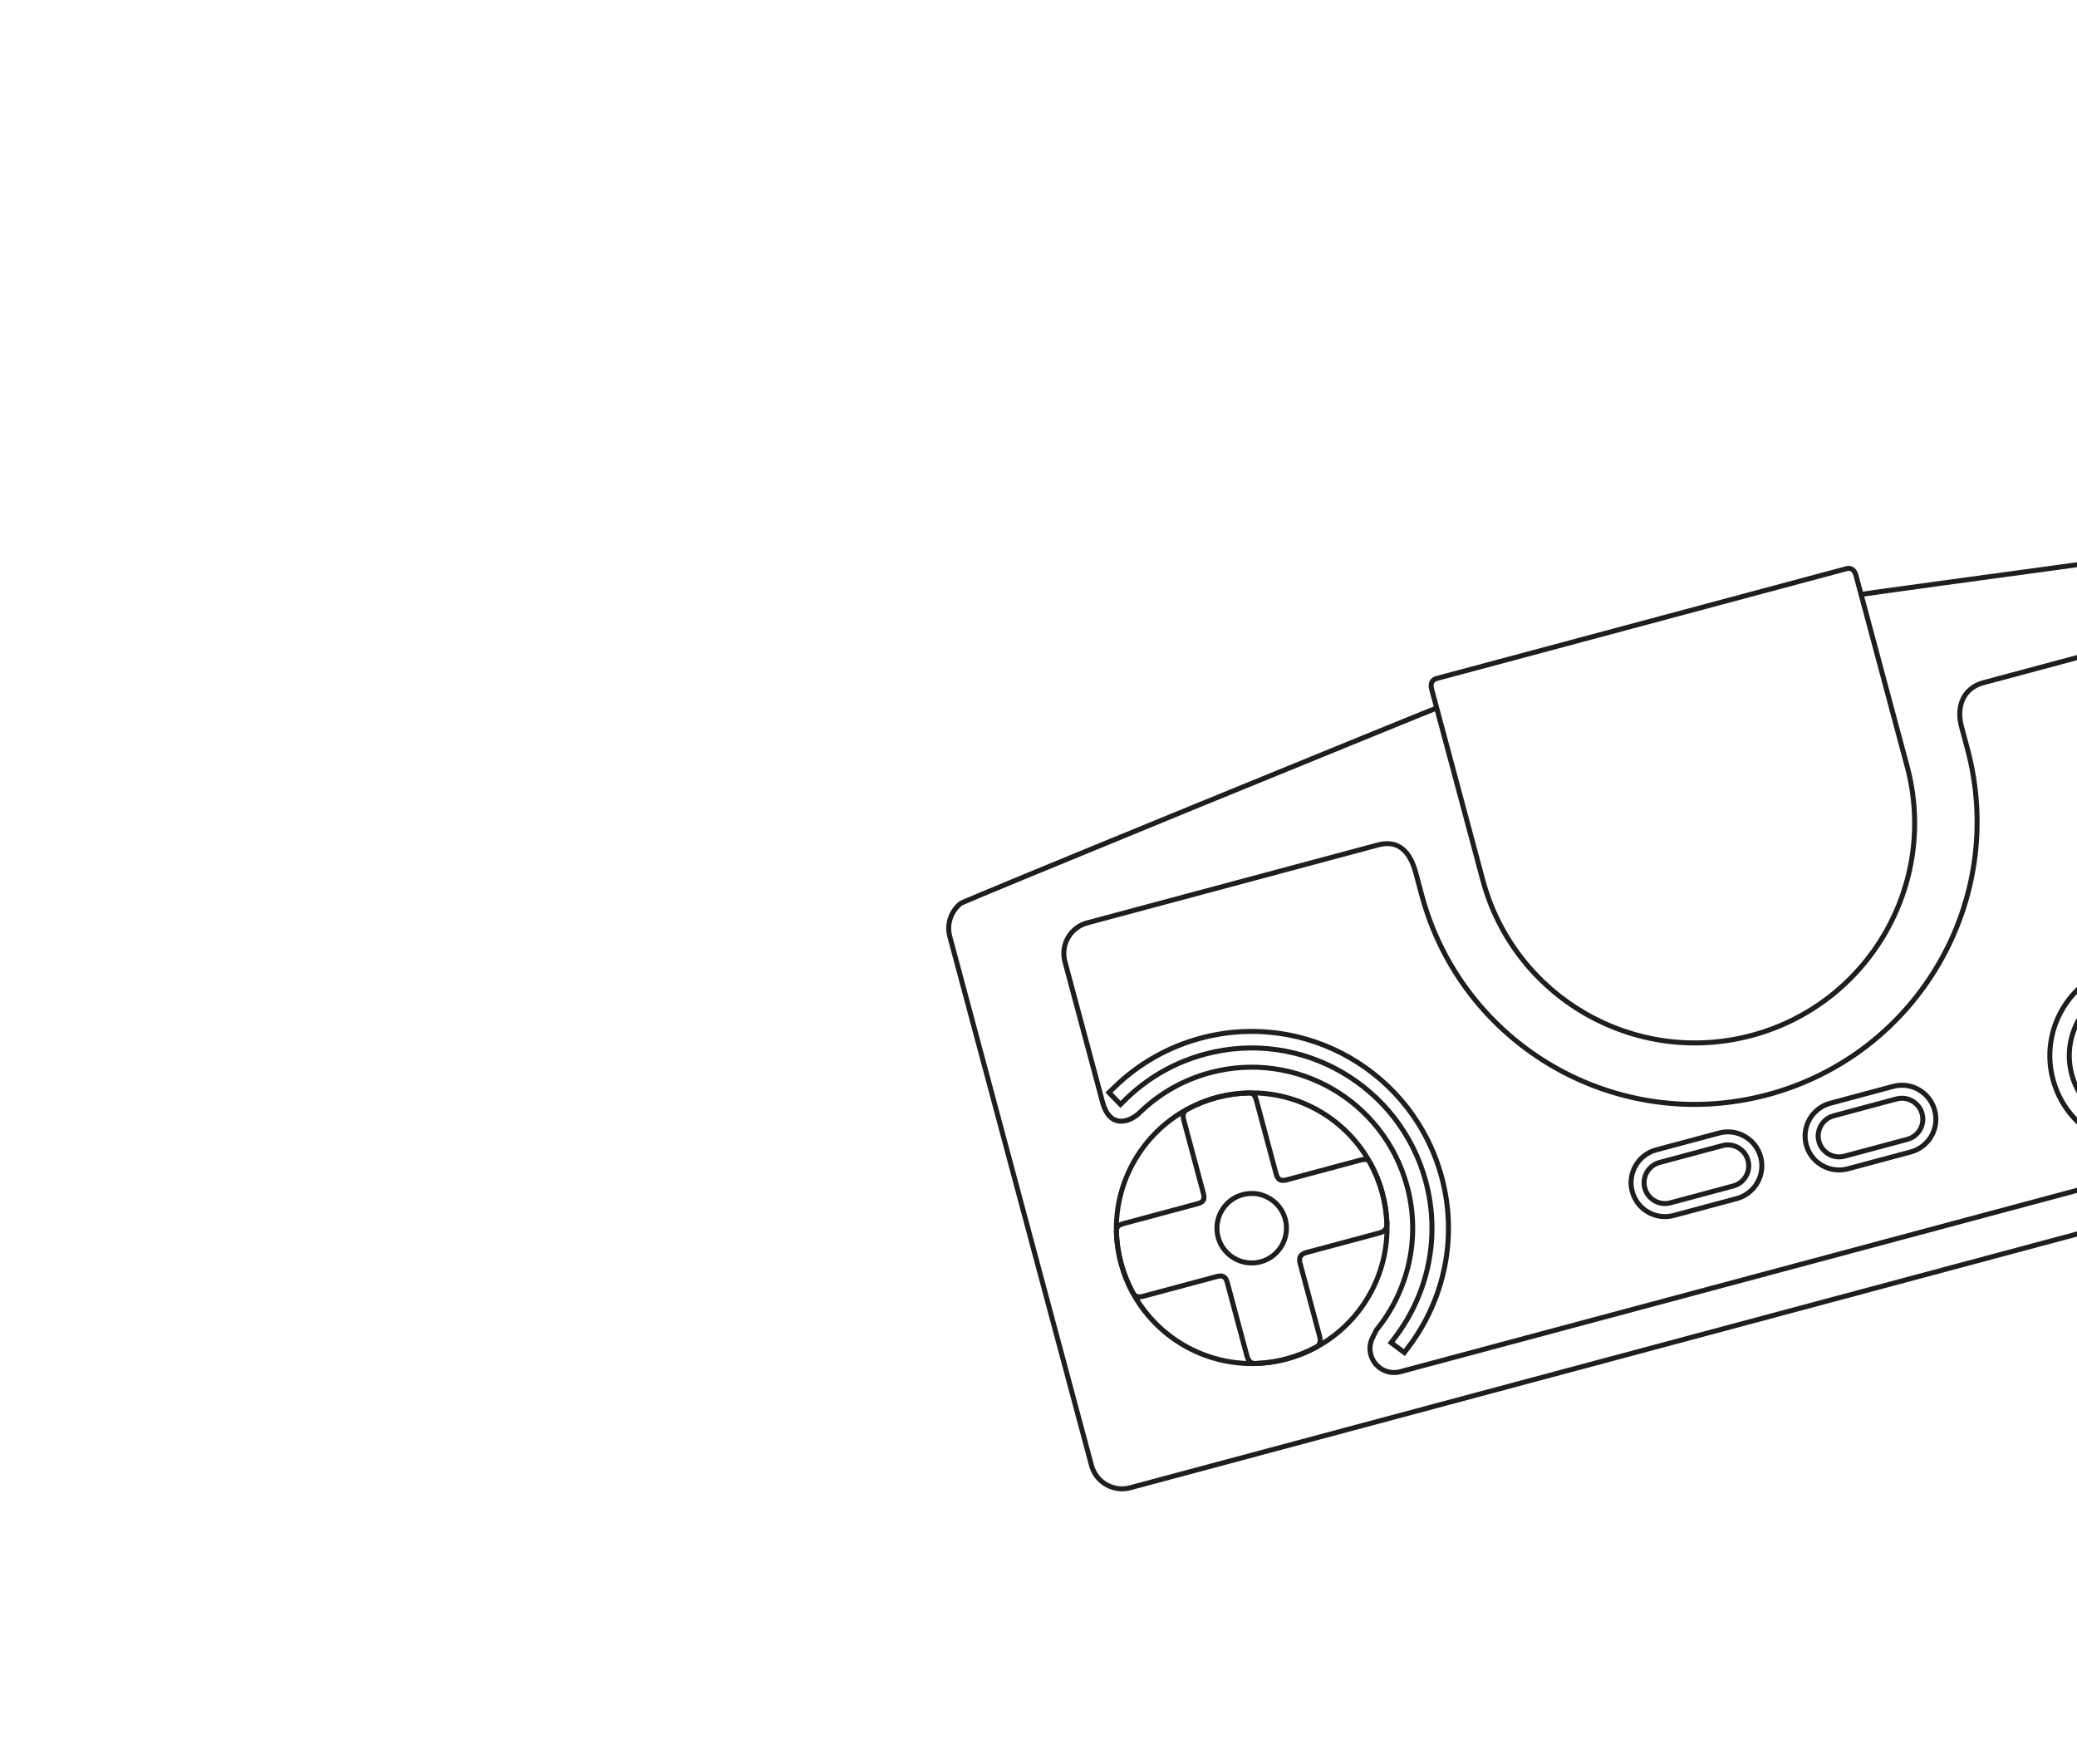
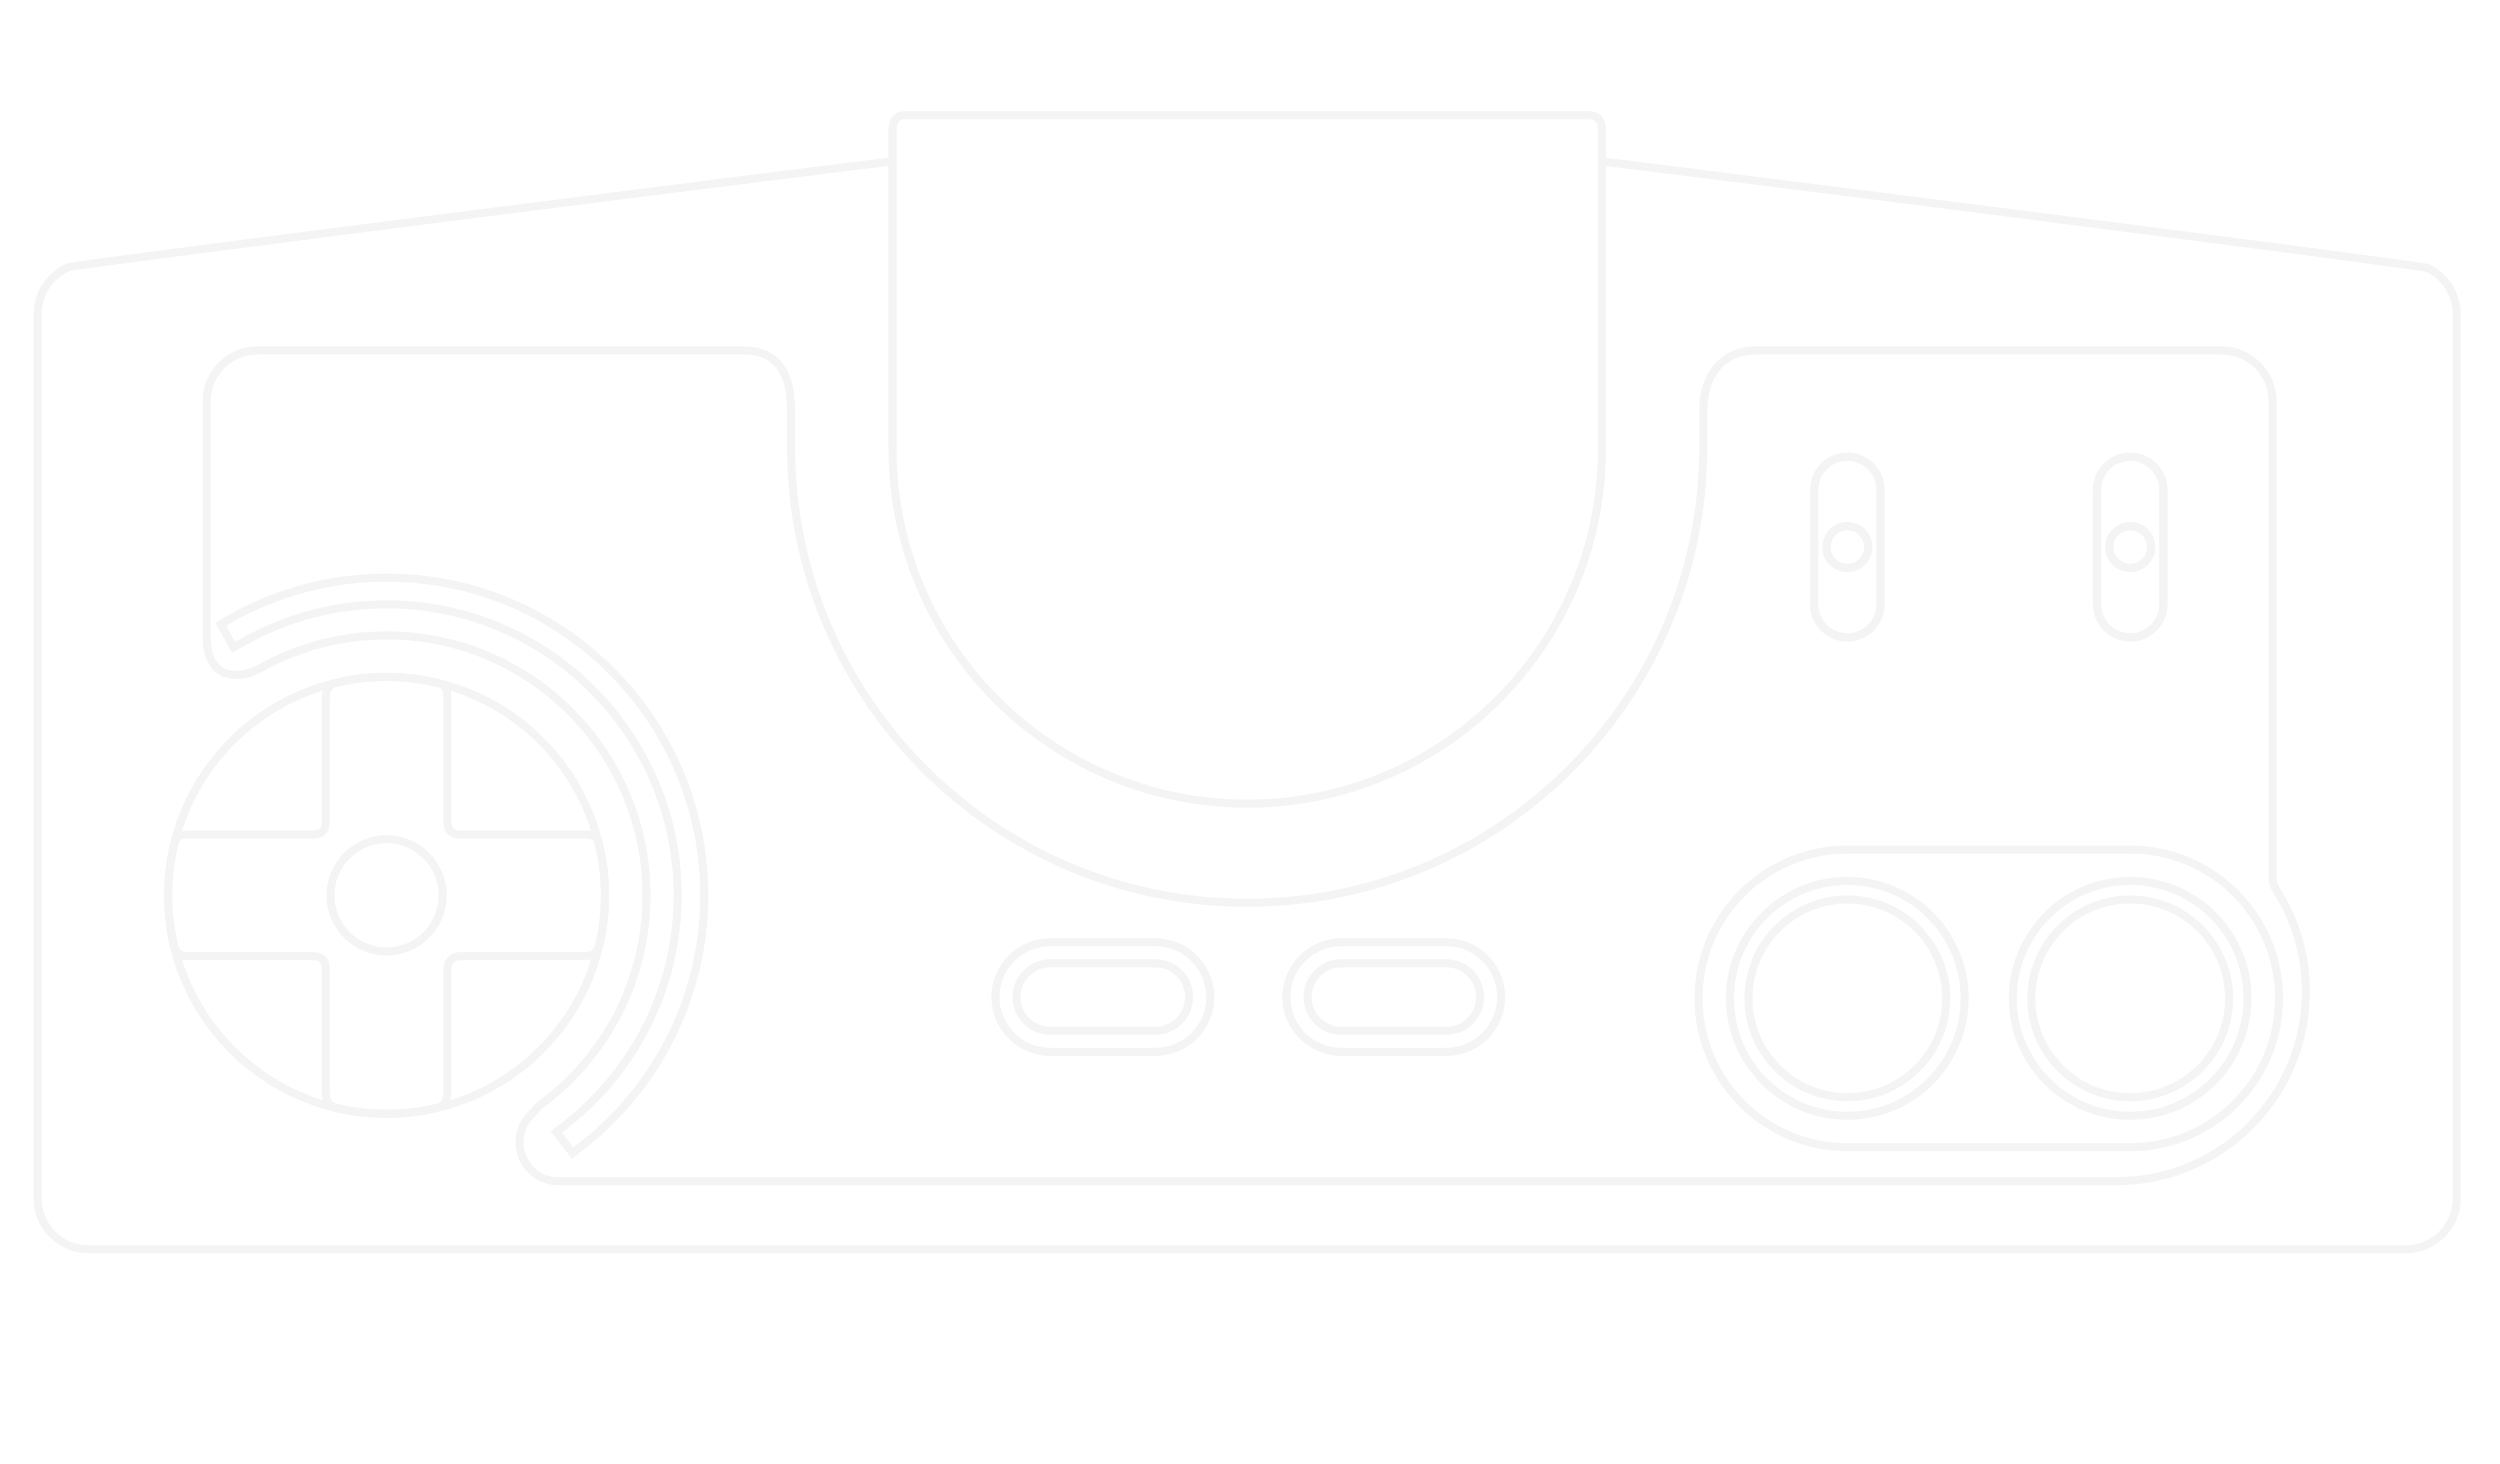
- <svg xmlns="http://www.w3.org/2000/svg">
-   <path id="path3" d="M 279.385 117.459 C 279.303 117.459 279.301 117.468 279.241 117.474 C 279.181 117.48 279.097 117.491 278.996 117.503 C 278.796 117.526 278.509 117.546 278.147 117.589 C 277.424 117.675 276.398 117.803 275.095 117.964 C 272.49 118.286 268.809 118.75 264.413 119.302 C 255.626 120.408 243.97 121.889 232.327 123.376 C 220.682 124.863 209.043 126.35 200.268 127.494 C 195.881 128.066 192.212 128.554 189.615 128.905 C 188.317 129.079 187.281 129.219 186.564 129.322 C 186.203 129.373 185.927 129.42 185.727 129.452 C 185.627 129.468 185.544 129.483 185.482 129.495 C 185.452 129.501 185.436 129.504 185.411 129.509 C 185.385 129.515 185.375 129.504 185.295 129.538 C 183.045 130.498 181.466 132.744 181.466 135.34 L 181.466 236.249 C 181.466 239.722 184.287 242.541 187.757 242.541 L 452.228 242.541 C 455.698 242.541 458.534 239.72 458.534 236.25 L 458.534 135.341 C 458.534 132.848 457.073 130.686 454.964 129.669 C 454.883 129.629 454.878 129.633 454.849 129.626 C 454.82 129.619 454.78 129.604 454.748 129.597 C 454.683 129.584 454.605 129.571 454.503 129.554 C 454.3 129.52 454.016 129.478 453.654 129.425 C 452.926 129.318 451.89 129.172 450.586 128.993 C 447.973 128.635 444.293 128.146 439.889 127.567 C 431.081 126.41 419.405 124.904 407.718 123.407 C 396.03 121.91 384.339 120.43 375.513 119.319 C 371.1 118.763 367.396 118.289 364.773 117.966 C 363.463 117.804 362.423 117.677 361.693 117.591 C 361.328 117.548 361.048 117.528 360.844 117.505 C 360.742 117.493 360.661 117.482 360.599 117.476 C 360.536 117.47 360.517 117.461 360.44 117.461 L 360.44 118.383 C 360.392 118.383 360.443 118.378 360.497 118.383 C 360.552 118.388 360.643 118.4 360.742 118.412 C 360.943 118.434 361.214 118.47 361.578 118.512 C 362.305 118.599 363.349 118.725 364.659 118.887 C 367.28 119.21 370.984 119.67 375.398 120.226 C 384.223 121.337 395.914 122.818 407.601 124.314 C 419.286 125.81 430.967 127.317 439.774 128.475 C 444.177 129.053 447.863 129.557 450.469 129.914 C 451.773 130.093 452.805 130.226 453.521 130.332 C 453.88 130.385 454.165 130.429 454.356 130.462 C 454.451 130.477 454.525 130.495 454.572 130.505 C 454.576 130.506 454.582 130.503 454.585 130.505 C 454.6 130.507 454.611 130.518 454.615 130.519 C 456.382 131.398 457.609 133.23 457.609 135.342 L 457.609 236.252 C 457.609 239.224 455.197 241.622 452.225 241.622 L 187.753 241.622 C 184.779 241.622 182.382 239.227 182.382 236.25 L 182.382 135.339 C 182.382 133.127 183.719 131.227 185.622 130.401 C 185.631 130.399 185.634 130.404 185.65 130.401 C 185.698 130.392 185.77 130.373 185.866 130.358 C 186.057 130.328 186.345 130.294 186.701 130.242 C 187.415 130.141 188.442 129.986 189.738 129.811 C 192.332 129.462 195.99 128.986 200.377 128.414 C 209.15 127.271 220.792 125.77 232.436 124.283 C 244.08 122.796 255.736 121.329 264.523 120.224 C 268.916 119.671 272.585 119.206 275.19 118.885 C 276.492 118.724 277.536 118.596 278.257 118.51 C 278.616 118.467 278.895 118.431 279.091 118.409 C 279.189 118.398 279.268 118.386 279.322 118.38 C 279.375 118.375 279.435 118.38 279.379 118.38 L 279.379 117.459 L 279.385 117.459 Z" style="fill: rgb(30, 30, 30);" transform="matrix(0.965926, -0.25882, 0.25882, 0.965926, -35.68377, 88.95578)" />
-   <path id="path5" d="M 273.6 113.132 C 272.999 113.132 272.485 113.413 272.189 113.823 C 271.893 114.233 271.786 114.744 271.786 115.248 L 271.786 151.668 C 271.786 174.277 290.117 192.624 312.726 192.624 C 335.337 192.624 353.682 174.277 353.682 151.668 L 353.682 115.249 C 353.682 114.721 353.572 114.205 353.265 113.795 C 352.957 113.386 352.44 113.134 351.823 113.134 L 273.599 113.134 L 273.6 113.132 Z M 273.6 114.054 L 351.824 114.054 C 352.223 114.054 352.393 114.16 352.53 114.342 C 352.666 114.524 352.76 114.846 352.76 115.249 L 352.76 151.669 C 352.76 173.781 334.837 191.702 312.726 191.702 C 290.614 191.702 272.707 173.78 272.707 151.669 L 272.707 115.249 C 272.707 114.886 272.795 114.554 272.937 114.356 C 273.08 114.159 273.25 114.055 273.601 114.055 L 273.6 114.054 Z" style="fill: rgb(30, 30, 30);" transform="matrix(0.965926, -0.258819, 0.258819, 0.965926, -28.91157, 86.15065)" />
-   <path id="path7" d="M 230.718 200.967 C 228.651 200.967 226.639 201.221 224.715 201.687 C 215.546 203.908 208.321 211.105 206.059 220.257 C 205.575 222.215 205.324 224.254 205.324 226.361 C 205.324 228.385 205.553 230.361 206.001 232.249 C 208.194 241.493 215.438 248.779 224.657 251.034 C 226.598 251.51 228.632 251.754 230.718 251.754 C 232.778 251.754 234.788 251.511 236.707 251.049 C 246.047 248.793 253.369 241.381 255.492 231.99 C 255.901 230.181 256.112 228.294 256.112 226.361 C 256.112 224.267 255.855 222.234 255.378 220.286 C 253.131 211.14 245.94 203.946 236.792 201.702 C 234.846 201.225 232.809 200.967 230.717 200.967 L 230.718 200.967 Z M 230.718 201.889 C 232.735 201.89 234.688 202.135 236.563 202.594 C 245.375 204.757 252.32 211.69 254.484 220.502 C 254.945 222.378 255.19 224.342 255.19 226.361 C 255.19 228.225 254.979 230.045 254.585 231.789 C 252.54 240.837 245.49 247.983 236.49 250.157 C 234.642 250.603 232.704 250.834 230.718 250.834 C 228.706 250.834 226.757 250.6 224.888 250.143 C 216.005 247.969 209.02 240.94 206.908 232.033 C 206.476 230.215 206.246 228.313 206.246 226.361 C 206.246 224.329 206.485 222.361 206.951 220.475 C 209.13 211.656 216.096 204.72 224.93 202.58 C 226.785 202.131 228.725 201.89 230.718 201.889 L 230.718 201.889 Z" style="fill: rgb(30, 30, 30);" transform="matrix(0.965926, -0.258819, 0.258819, 0.965926, -50.72487, 67.42723)" />
-   <path id="path9" d="M 230.718 200.967 C 228.652 200.967 226.639 201.221 224.715 201.688 L 224.701 201.688 L 224.672 201.688 C 224.257 201.829 223.888 202.085 223.65 202.464 C 223.411 202.846 223.318 203.314 223.318 203.89 L 223.318 217.839 C 223.318 218.287 223.241 218.567 223.131 218.704 C 223.022 218.839 222.827 218.962 222.267 218.962 L 208.246 218.962 C 207.746 218.962 207.315 218.991 206.922 219.178 C 206.529 219.367 206.242 219.738 206.073 220.216 L 206.073 220.229 L 206.059 220.259 C 205.575 222.216 205.324 224.255 205.324 226.362 C 205.324 228.386 205.553 230.362 206.001 232.251 L 206.015 232.251 C 206.14 232.734 206.355 233.168 206.75 233.431 C 207.144 233.693 207.636 233.762 208.247 233.762 L 222.253 233.762 C 222.701 233.762 222.941 233.847 223.074 233.977 C 223.207 234.108 223.318 234.367 223.318 234.899 L 223.318 248.834 C 223.318 249.5 223.44 249.998 223.693 250.359 C 223.946 250.721 224.31 250.908 224.614 251.021 L 224.643 251.021 L 224.658 251.036 C 226.599 251.511 228.633 251.756 230.718 251.756 C 232.778 251.756 234.788 251.513 236.707 251.05 L 236.721 251.05 C 237.097 250.946 237.47 250.722 237.728 250.345 C 237.987 249.968 238.117 249.46 238.117 248.834 L 238.117 234.885 C 238.117 234.456 238.224 234.194 238.376 234.035 C 238.529 233.877 238.782 233.762 239.269 233.762 L 253.189 233.762 C 253.909 233.762 254.456 233.577 254.83 233.23 C 255.204 232.882 255.383 232.435 255.492 232.007 L 255.492 231.993 C 255.902 230.184 256.111 228.297 256.111 226.365 C 256.111 224.27 255.856 222.236 255.377 220.289 L 255.377 220.275 C 255.247 219.803 255.01 219.405 254.614 219.195 C 254.217 218.986 253.774 218.964 253.189 218.964 L 239.283 218.964 C 238.736 218.964 238.481 218.847 238.347 218.706 C 238.213 218.565 238.117 218.308 238.117 217.842 L 238.117 203.893 C 238.117 203.338 238.082 202.889 237.872 202.497 C 237.662 202.104 237.266 201.838 236.807 201.705 L 236.792 201.705 C 234.846 201.228 232.809 200.97 230.717 200.97 L 230.718 200.967 Z M 230.718 201.89 C 232.73 201.89 234.678 202.137 236.548 202.595 C 236.552 202.596 236.558 202.594 236.563 202.595 C 236.862 202.684 236.967 202.767 237.052 202.926 C 237.139 203.088 237.196 203.397 237.196 203.89 L 237.196 217.839 C 237.196 218.42 237.303 218.964 237.671 219.351 C 238.039 219.738 238.604 219.884 239.283 219.884 L 253.19 219.884 C 253.736 219.884 254.047 219.941 254.183 220.013 C 254.316 220.082 254.391 220.164 254.486 220.503 C 254.486 220.507 254.485 220.512 254.486 220.516 C 254.944 222.389 255.191 224.346 255.191 226.361 C 255.191 228.224 254.98 230.045 254.586 231.789 C 254.495 232.135 254.385 232.39 254.212 232.551 C 254.034 232.716 253.759 232.839 253.19 232.839 L 239.269 232.839 C 238.626 232.839 238.082 233.019 237.715 233.401 C 237.347 233.782 237.197 234.308 237.197 234.883 L 237.197 248.833 C 237.197 249.327 237.094 249.64 236.966 249.825 C 236.839 250.01 236.677 250.097 236.462 250.155 C 234.622 250.598 232.696 250.832 230.718 250.832 C 228.722 250.832 226.789 250.606 224.931 250.155 C 224.924 250.152 224.925 250.145 224.917 250.142 C 224.703 250.06 224.565 249.979 224.457 249.825 C 224.345 249.665 224.241 249.382 224.241 248.833 L 224.241 234.897 C 224.241 234.235 224.097 233.695 223.723 233.328 C 223.348 232.961 222.822 232.839 222.254 232.839 L 208.247 232.839 C 207.722 232.839 207.43 232.759 207.268 232.651 C 207.107 232.543 207.003 232.4 206.908 232.032 C 206.476 230.214 206.246 228.312 206.246 226.361 C 206.246 224.343 206.477 222.391 206.937 220.516 L 206.951 220.516 C 207.071 220.176 207.163 220.075 207.326 219.997 C 207.487 219.92 207.785 219.882 208.247 219.882 L 222.268 219.882 C 222.975 219.882 223.522 219.702 223.852 219.292 C 224.181 218.883 224.24 218.363 224.24 217.838 L 224.24 203.889 C 224.24 203.416 224.316 203.133 224.428 202.953 C 224.536 202.78 224.693 202.674 224.96 202.579 C 224.969 202.577 224.966 202.568 224.974 202.565 C 226.815 202.123 228.741 201.89 230.718 201.89 L 230.718 201.89 Z" style="fill: rgb(30, 30, 30);" transform="matrix(0.965926, -0.25882, 0.25882, 0.965926, -50.72529, 67.42738)" />
-   <path id="circle11" d="M 230.718 219.496 C 226.933 219.496 223.852 222.577 223.852 226.362 C 223.852 230.148 226.933 233.229 230.718 233.229 C 234.504 233.229 237.585 230.147 237.585 226.362 C 237.585 222.577 234.503 219.496 230.718 219.496 Z M 230.718 220.416 C 234.005 220.416 236.664 223.074 236.664 226.362 C 236.664 229.649 234.005 232.307 230.718 232.307 C 227.431 232.307 224.773 229.649 224.773 226.362 C 224.773 223.074 227.431 220.416 230.718 220.416 Z" style="fill: rgb(30, 30, 30);" transform="matrix(0.965926, -0.258819, 0.258819, 0.965926, -50.72537, 67.42743)" />
-   <path id="path13" d="M 208.796 138.507 C 205.326 138.507 202.505 141.329 202.505 144.798 L 202.505 171.603 C 202.505 173.106 202.816 174.204 203.34 174.986 C 203.864 175.767 204.607 176.193 205.369 176.367 C 206.889 176.714 208.446 176.167 209.271 175.662 C 209.275 175.66 209.281 175.665 209.285 175.662 C 213.496 173.309 218.34 171.963 223.508 171.963 C 239.644 171.963 252.716 185.034 252.716 201.171 C 252.716 210.926 247.94 219.561 240.595 224.866 L 240.552 224.895 L 240.523 224.938 L 239.659 225.903 L 239.63 225.932 C 238.761 226.816 238.22 228.037 238.22 229.373 C 238.22 232.072 240.414 234.267 243.114 234.267 L 246.915 234.267 L 407.134 234.267 L 407.595 234.267 L 420.954 234.267 C 433.153 234.267 443.05 224.369 443.05 212.17 C 443.05 207.775 441.767 203.678 439.553 200.236 C 439.55 200.231 439.555 200.226 439.553 200.222 C 439.34 199.863 439.25 199.768 439.25 198.811 L 439.25 144.798 C 439.25 141.329 436.429 138.507 432.959 138.507 L 379.798 138.507 C 377.734 138.507 376.082 139.332 374.988 140.653 C 373.896 141.974 373.348 143.768 373.348 145.734 L 373.348 149.966 C 373.348 178.473 350.247 201.56 321.741 201.56 C 293.234 201.56 270.133 178.473 270.133 149.967 L 270.133 145.734 C 270.133 143.649 269.756 141.867 268.809 140.567 C 267.86 139.268 266.336 138.51 264.286 138.51 L 208.791 138.51 L 208.796 138.507 Z M 208.796 139.429 L 264.291 139.429 C 266.129 139.429 267.302 140.033 268.078 141.099 C 268.853 142.165 269.215 143.762 269.215 145.733 L 269.215 149.966 C 269.215 178.971 292.739 202.481 321.743 202.481 C 350.747 202.481 374.271 178.97 374.271 149.965 L 374.271 145.733 C 374.271 143.938 374.771 142.347 375.696 141.227 C 376.622 140.11 377.976 139.43 379.8 139.43 L 432.964 139.43 C 435.935 139.43 438.333 141.827 438.333 144.799 L 438.333 198.811 C 438.333 199.872 438.542 200.334 438.765 200.711 L 438.779 200.711 L 438.779 200.725 C 440.905 204.026 442.133 207.949 442.133 212.169 C 442.133 223.87 432.659 233.345 420.957 233.345 L 408.058 233.345 L 407.598 233.345 L 246.919 233.345 L 243.118 233.345 C 240.917 233.345 239.145 231.574 239.145 229.373 C 239.145 228.272 239.591 227.287 240.311 226.565 L 240.325 226.551 L 240.325 226.537 L 241.131 225.615 C 241.142 225.607 241.149 225.594 241.16 225.587 C 248.717 220.113 253.641 211.214 253.641 201.172 C 253.641 184.537 240.145 171.042 223.511 171.042 C 218.179 171.042 213.159 172.439 208.814 174.871 L 208.8 174.871 C 208.194 175.244 206.73 175.739 205.575 175.476 C 204.997 175.344 204.498 175.053 204.106 174.469 C 203.715 173.884 203.43 172.984 203.43 171.604 L 203.43 144.801 C 203.427 141.83 205.824 139.433 208.797 139.433 L 208.796 139.429 Z" style="fill: rgb(30, 30, 30);" transform="matrix(0.965926, -0.258819, 0.258819, 0.965926, -37.24212, 89.89192)" />
-   <path id="circle15" d="M 394.824 180.704 C 387.175 180.704 380.961 186.917 380.961 194.567 C 380.961 202.214 387.174 208.43 394.824 208.43 C 402.471 208.43 408.671 202.216 408.671 194.567 C 408.672 186.919 402.472 180.704 394.824 180.704 Z M 394.824 181.625 C 401.974 181.625 407.751 187.417 407.751 194.567 C 407.751 201.717 401.974 207.509 394.824 207.509 C 387.673 207.509 381.882 201.717 381.882 194.567 C 381.882 187.417 387.673 181.625 394.824 181.625 Z" style="fill: rgb(30, 30, 30);" transform="matrix(0.965926, -0.258819, 0.258819, 0.965926, -36.9046, 108.8156)" />
-   <path id="circle17" d="M 394.823 182.816 C 388.342 182.816 383.077 188.082 383.077 194.563 C 383.077 201.043 388.342 206.309 394.823 206.309 C 401.304 206.309 406.569 201.043 406.569 194.563 C 406.569 188.082 401.304 182.816 394.823 182.816 Z M 394.823 183.737 C 400.805 183.737 405.647 188.578 405.647 194.562 C 405.647 200.545 400.805 205.387 394.823 205.387 C 388.84 205.387 383.998 200.545 383.998 194.562 C 383.998 188.579 388.84 183.737 394.823 183.737 Z" style="fill: rgb(30, 30, 30);" transform="matrix(0.965926, -0.258819, 0.258819, 0.965926, -36.90319, 108.8172)" />
-   <path id="path19" d="M 394.274 172.939 C 384.643 172.939 376.827 180.756 376.827 190.386 C 376.827 200.018 384.643 207.834 394.274 207.834 L 426.563 207.834 C 436.194 207.834 444.01 200.018 444.01 190.386 C 444.01 180.756 436.194 172.939 426.563 172.939 L 394.274 172.939 Z M 394.274 173.86 L 426.563 173.86 C 435.697 173.86 443.089 181.252 443.089 190.386 C 443.089 199.521 435.698 206.912 426.563 206.912 L 394.274 206.912 C 385.141 206.912 377.748 199.522 377.748 190.386 C 377.749 181.252 385.141 173.86 394.274 173.86 Z" style="fill: rgb(30, 30, 30);" transform="matrix(0.965926, -0.25882, 0.25882, 0.965926, -35.29104, 112.7117)" />
-   <path id="circle21" d="M 426.01 172.347 C 418.363 172.347 412.147 178.561 412.147 186.21 C 412.147 193.857 418.362 200.073 426.01 200.073 C 433.659 200.073 439.859 193.859 439.859 186.21 C 439.859 178.562 433.658 172.347 426.01 172.347 Z M 426.01 173.268 C 433.161 173.268 438.937 179.06 438.937 186.21 C 438.937 193.36 433.161 199.152 426.01 199.152 C 418.86 199.152 413.069 193.36 413.069 186.21 C 413.069 179.06 418.86 173.268 426.01 173.268 Z" style="fill: rgb(30, 30, 30);" transform="matrix(0.965926, -0.258819, 0.258819, 0.965926, -33.67898, 116.6026)" />
-   <path id="circle23" d="M 426.01 174.459 C 419.529 174.459 414.264 179.726 414.264 186.206 C 414.264 192.687 419.529 197.953 426.01 197.953 C 432.492 197.953 437.758 192.687 437.758 186.206 C 437.758 179.726 432.492 174.459 426.01 174.459 Z M 426.01 175.381 C 431.993 175.381 436.836 180.222 436.836 186.206 C 436.836 192.189 431.993 197.03 426.01 197.03 C 420.028 197.03 415.185 192.189 415.185 186.206 C 415.185 180.223 420.028 175.381 426.01 175.381 Z" style="fill: rgb(30, 30, 30);" transform="matrix(0.965926, -0.25882, 0.25882, 0.965926, -33.67774, 116.6049)" />
-   <path id="path29" d="M 306.686 212.1 C 304.314 212.1 302.382 214.046 302.382 216.42 C 302.382 218.793 304.314 220.724 306.686 220.724 L 318.692 220.724 C 321.065 220.724 322.996 218.791 322.996 216.42 C 322.996 214.046 321.065 212.1 318.692 212.1 L 306.686 212.1 Z M 306.686 213.022 L 318.692 213.022 C 320.567 213.022 322.075 214.544 322.075 216.42 C 322.075 218.295 320.567 219.802 318.692 219.802 L 306.686 219.802 C 304.811 219.802 303.303 218.295 303.303 216.42 C 303.303 214.545 304.811 213.022 306.686 213.022 Z" style="fill: rgb(30, 30, 30);" transform="matrix(0.965926, -0.258819, 0.258819, 0.965926, -45.35692, 88.3039)" />
-   <path id="path31" d="M 306.687 209.699 C 302.984 209.699 299.979 212.719 299.979 216.422 C 299.979 220.125 302.984 223.131 306.687 223.131 L 318.693 223.131 C 322.397 223.131 325.416 220.125 325.416 216.422 C 325.416 212.719 322.397 209.699 318.693 209.699 L 306.687 209.699 Z M 306.687 210.621 L 318.693 210.621 C 321.898 210.621 324.494 213.217 324.494 216.422 C 324.494 219.627 321.898 222.209 318.693 222.209 L 306.687 222.209 C 303.481 222.209 300.901 219.627 300.901 216.422 C 300.901 213.217 303.482 210.621 306.687 210.621 Z" style="fill: rgb(30, 30, 30);" transform="matrix(0.965926, -0.258819, 0.258819, 0.965926, -45.3574, 88.3062)" />
-   <path id="path33" d="M 338.777 203.501 C 336.404 203.501 334.473 205.447 334.473 207.821 C 334.473 210.194 336.405 212.125 338.777 212.125 L 350.783 212.125 C 353.156 212.125 355.087 210.192 355.087 207.821 C 355.087 205.447 353.156 203.501 350.783 203.501 L 338.777 203.501 Z M 338.777 204.423 L 350.783 204.423 C 352.657 204.423 354.166 205.946 354.166 207.821 C 354.166 209.696 352.658 211.203 350.783 211.203 L 338.777 211.203 C 336.902 211.203 335.394 209.696 335.394 207.821 C 335.394 205.946 336.902 204.423 338.777 204.423 Z" style="fill: rgb(30, 30, 30);" transform="matrix(0.965926, -0.25882, 0.25882, 0.965926, -42.03795, 96.31699)" />
-   <path id="path35" d="M 338.779 201.104 C 335.075 201.104 332.056 204.124 332.056 207.827 C 332.056 211.53 335.075 214.536 338.779 214.536 L 350.785 214.536 C 354.489 214.536 357.493 211.53 357.493 207.827 C 357.493 204.124 354.489 201.104 350.785 201.104 L 338.779 201.104 Z M 338.779 202.026 L 350.785 202.026 C 353.992 202.026 356.571 204.622 356.571 207.827 C 356.571 211.032 353.992 213.614 350.785 213.614 L 338.779 213.614 C 335.573 213.614 332.978 211.032 332.978 207.827 C 332.978 204.622 335.573 202.026 338.779 202.026 Z" style="fill: rgb(30, 30, 30);" transform="matrix(0.965926, -0.25882, 0.25882, 0.965926, -42.03995, 96.31581)" />
-   <path id="path37" d="M 229.564 187.529 C 223.099 187.529 217.009 189.21 211.729 192.15 L 210.404 192.884 L 210.001 193.115 L 210.217 193.518 L 211.7 196.167 L 211.93 196.569 L 212.333 196.354 L 213.658 195.605 C 218.369 192.983 223.785 191.502 229.564 191.502 C 238.618 191.503 246.793 195.158 252.727 201.089 C 258.658 207.023 262.328 215.197 262.328 224.251 C 262.327 234.695 257.439 243.986 249.833 249.99 L 248.638 250.927 L 248.279 251.215 L 248.567 251.575 L 250.453 253.965 L 250.741 254.324 L 251.1 254.037 L 252.295 253.101 C 260.814 246.381 266.288 235.943 266.288 224.251 C 266.286 203.976 249.841 187.53 229.564 187.529 L 229.564 187.529 Z M 229.564 188.45 C 249.343 188.451 265.365 204.473 265.366 224.251 C 265.366 235.654 260.024 245.827 251.719 252.38 L 250.884 253.027 L 249.574 251.357 L 250.409 250.71 C 258.227 244.538 263.249 234.98 263.25 224.251 C 263.249 214.947 259.471 206.538 253.374 200.44 C 247.275 194.344 238.866 190.58 229.564 190.579 C 223.625 190.579 218.055 192.117 213.21 194.812 L 212.29 195.33 L 211.253 193.473 L 212.174 192.955 C 217.322 190.09 223.258 188.45 229.564 188.45 L 229.564 188.45 Z" style="fill: rgb(30, 30, 30);" transform="matrix(0.965926, -0.258819, 0.258819, 0.965926, -49.06539, 69.16419)" />
+ <svg xmlns="http://www.w3.org/2000/svg" version="1.2" baseProfile="tiny" id="Layer_3" x="0px" y="0px" width="598.189px" height="350.26px" viewBox="0 0 598.189 350.26" xml:space="preserve">
+   <path id="path3" fill="#F4F4F4" d="M213.29,37.7c-0.172,0-0.176,0.019-0.302,0.031c-0.125,0.013-0.303,0.037-0.513,0.061  c-0.42,0.047-1.022,0.091-1.78,0.181c-1.515,0.181-3.666,0.447-6.397,0.785c-5.463,0.674-13.18,1.647-22.391,2.806  c-18.42,2.318-42.853,5.423-67.261,8.54c-24.409,3.117-48.809,6.233-67.202,8.63c-9.196,1.199-16.887,2.224-22.33,2.958  c-2.722,0.367-4.894,0.66-6.397,0.875c-0.756,0.108-1.335,0.206-1.754,0.272c-0.209,0.034-0.383,0.067-0.513,0.091  c-0.064,0.012-0.096,0.018-0.15,0.03c-0.054,0.012-0.076-0.011-0.242,0.06c-4.717,2.012-8.027,6.72-8.027,12.161V286.71  c0,7.279,5.913,13.189,13.187,13.189h554.386c7.274,0,13.219-5.914,13.219-13.187V75.183c0-5.224-3.064-9.757-7.484-11.889  c-0.169-0.082-0.181-0.075-0.241-0.09c-0.06-0.015-0.144-0.046-0.211-0.061c-0.136-0.027-0.3-0.055-0.514-0.09  c-0.426-0.071-1.021-0.16-1.78-0.271c-1.525-0.224-3.698-0.529-6.431-0.905c-5.477-0.75-13.191-1.775-22.423-2.988  c-18.463-2.426-42.94-5.583-67.438-8.721c-24.5-3.138-49.007-6.241-67.508-8.57c-9.251-1.164-17.014-2.159-22.512-2.836  c-2.748-0.339-4.928-0.604-6.457-0.785c-0.766-0.091-1.354-0.133-1.78-0.181c-0.214-0.024-0.384-0.048-0.514-0.061  c-0.129-0.013-0.172-0.03-0.332-0.03v1.931c-0.102,0,0.006-0.011,0.121,0c0.114,0.011,0.304,0.037,0.513,0.061  c0.419,0.047,0.988,0.122,1.751,0.211c1.523,0.181,3.711,0.446,6.457,0.785c5.494,0.677,13.261,1.642,22.512,2.807  c18.499,2.328,43.006,5.433,67.504,8.57c24.495,3.136,48.98,6.295,67.441,8.721c9.23,1.213,16.957,2.269,22.42,3.018  c2.732,0.375,4.896,0.653,6.398,0.875c0.752,0.111,1.349,0.205,1.75,0.272c0.2,0.033,0.354,0.07,0.452,0.09  c0.009,0.004,0.021-0.003,0.029,0c0.03,0.006,0.053,0.028,0.062,0.031c3.703,1.842,6.275,5.682,6.275,10.109v211.53  c0,6.229-5.055,11.257-11.285,11.257H21.211c-6.235,0-11.259-5.021-11.259-11.261V75.18c0-4.636,2.801-8.62,6.79-10.35  c0.02-0.004,0.027,0.006,0.06,0c0.101-0.019,0.252-0.06,0.453-0.091c0.401-0.063,1.003-0.134,1.75-0.242  c1.495-0.213,3.648-0.539,6.367-0.905c5.437-0.732,13.104-1.729,22.3-2.927c18.391-2.396,42.794-5.543,67.203-8.66  c24.408-3.118,48.842-6.192,67.261-8.51c9.21-1.159,16.901-2.132,22.36-2.807c2.73-0.337,4.918-0.604,6.427-0.785  c0.755-0.09,1.338-0.165,1.75-0.211c0.206-0.023,0.372-0.049,0.483-0.061c0.112-0.011,0.24,0,0.121,0v-1.932L213.29,37.7z" />
+   <path id="path5" fill="#F4F4F4" d="M216.398,26.625c-1.261,0-2.336,0.589-2.957,1.448c-0.621,0.86-0.845,1.931-0.845,2.988v76.344  c0,47.394,38.426,85.851,85.82,85.851c47.395,0,85.851-38.457,85.851-85.851V31.062c0-1.106-0.23-2.189-0.874-3.048  c-0.647-0.857-1.729-1.386-3.023-1.386H216.396L216.398,26.625z M216.398,28.557h163.975c0.836,0,1.191,0.222,1.479,0.604  c0.285,0.381,0.483,1.058,0.483,1.901v76.344c0,46.351-37.571,83.919-83.92,83.919c-46.352,0-83.889-37.569-83.889-83.919V31.062  c0-0.759,0.184-1.457,0.483-1.871c0.299-0.413,0.656-0.632,1.391-0.632L216.398,28.557z" />
+   <path id="path7" fill="#F4F4F4" d="M92.498,161.002c-4.331,0-8.55,0.531-12.583,1.509c-19.22,4.655-34.366,19.741-39.107,38.926  c-1.014,4.105-1.54,8.379-1.54,12.795c0,4.242,0.479,8.385,1.418,12.343c4.597,19.377,19.782,34.651,39.108,39.378  c4.069,0.996,8.332,1.509,12.704,1.509c4.318,0,8.532-0.509,12.554-1.479c19.579-4.728,34.928-20.266,39.379-39.951  c0.858-3.793,1.298-7.749,1.298-11.799c0-4.39-0.537-8.652-1.539-12.735c-4.708-19.173-19.782-34.252-38.958-38.957  c-4.079-1-8.35-1.539-12.735-1.54L92.498,161.002z M92.498,162.934c4.229,0.001,8.322,0.515,12.252,1.478  c18.474,4.533,33.032,19.067,37.568,37.54c0.966,3.932,1.479,8.049,1.479,12.281c0,3.906-0.441,7.723-1.268,11.377  c-4.288,18.967-19.066,33.947-37.93,38.504c-3.876,0.934-7.937,1.419-12.101,1.419c-4.217,0-8.301-0.49-12.221-1.449  c-18.62-4.555-33.262-19.292-37.689-37.961c-0.905-3.813-1.389-7.798-1.389-11.89c0-4.26,0.502-8.385,1.479-12.34  c4.568-18.486,19.171-33.024,37.689-37.51C84.255,163.441,88.321,162.935,92.498,162.934L92.498,162.934z" />
+   <path id="path9" fill="#F4F4F4" d="M92.498,161.002c-4.331,0-8.55,0.531-12.583,1.509h-0.03h-0.061  c-0.87,0.296-1.643,0.832-2.142,1.629c-0.5,0.798-0.695,1.781-0.695,2.988v29.24c0,0.939-0.162,1.525-0.393,1.811  c-0.229,0.285-0.636,0.543-1.811,0.543H45.393c-1.049,0-1.952,0.06-2.776,0.452c-0.824,0.396-1.426,1.173-1.78,2.175v0.028  l-0.03,0.062c-1.014,4.104-1.539,8.377-1.539,12.795c0,4.242,0.479,8.384,1.418,12.343h0.03c0.261,1.012,0.713,1.923,1.54,2.474  c0.827,0.549,1.859,0.693,3.138,0.693h29.361c0.937,0,1.441,0.18,1.72,0.453s0.513,0.816,0.513,1.932v29.21  c0,1.397,0.254,2.44,0.785,3.198c0.531,0.757,1.294,1.15,1.931,1.388h0.061l0.03,0.03c4.069,0.995,8.332,1.509,12.704,1.509  c4.318,0,8.531-0.508,12.553-1.479h0.03c0.789-0.219,1.57-0.688,2.112-1.479c0.542-0.789,0.815-1.854,0.815-3.167v-29.239  c0-0.899,0.223-1.449,0.543-1.781c0.32-0.332,0.851-0.573,1.871-0.573h29.18c1.509,0,2.656-0.388,3.44-1.115  c0.784-0.729,1.158-1.668,1.388-2.565v-0.029c0.858-3.793,1.297-7.749,1.297-11.799c0-4.389-0.536-8.653-1.539-12.735v-0.03  c-0.271-0.988-0.768-1.824-1.6-2.263c-0.831-0.438-1.761-0.483-2.987-0.483h-29.15c-1.145,0-1.681-0.248-1.961-0.543  c-0.281-0.295-0.483-0.834-0.483-1.811v-29.239c0-1.164-0.073-2.105-0.513-2.928c-0.441-0.823-1.271-1.381-2.233-1.659h-0.03  c-4.079-1.001-8.35-1.54-12.735-1.54L92.498,161.002z M92.498,162.934c4.219,0,8.301,0.518,12.222,1.478  c0.009,0.002,0.021-0.002,0.03,0c0.628,0.187,0.848,0.362,1.026,0.694c0.182,0.34,0.302,0.987,0.302,2.022v29.24  c0,1.217,0.225,2.357,0.996,3.169c0.771,0.81,1.956,1.116,3.38,1.116h29.15c1.144,0,1.797,0.121,2.082,0.271  c0.279,0.146,0.436,0.316,0.634,1.026c0.002,0.009-0.002,0.02,0,0.029c0.961,3.925,1.479,8.028,1.479,12.252  c0,3.906-0.442,7.723-1.268,11.377c-0.19,0.726-0.421,1.261-0.784,1.599c-0.372,0.346-0.949,0.604-2.143,0.604h-29.18  c-1.349,0-2.489,0.377-3.259,1.177c-0.771,0.799-1.086,1.903-1.086,3.108v29.24c0,1.038-0.216,1.693-0.482,2.08  c-0.268,0.389-0.607,0.57-1.057,0.693c-3.858,0.928-7.896,1.42-12.041,1.42c-4.184,0-8.237-0.475-12.13-1.42  c-0.016-0.006-0.013-0.022-0.03-0.028c-0.448-0.172-0.739-0.342-0.965-0.664c-0.234-0.334-0.453-0.929-0.453-2.081v-29.211  c0-1.389-0.302-2.52-1.086-3.29c-0.785-0.769-1.889-1.024-3.078-1.024H45.394c-1.101,0-1.712-0.168-2.052-0.393  c-0.338-0.229-0.556-0.529-0.754-1.298c-0.905-3.813-1.389-7.798-1.389-11.89c0-4.228,0.486-8.322,1.449-12.252h0.03  c0.251-0.711,0.445-0.924,0.785-1.086c0.339-0.162,0.964-0.242,1.931-0.242h29.392c1.482,0,2.629-0.379,3.32-1.236  c0.689-0.857,0.814-1.948,0.814-3.048v-29.24c0-0.992,0.158-1.586,0.393-1.962c0.227-0.362,0.557-0.586,1.116-0.785  c0.018-0.005,0.012-0.023,0.03-0.03C84.317,163.424,88.354,162.934,92.498,162.934L92.498,162.934z" />
+   <path id="circle11" fill="#F4F4F4" d="M92.498,199.841c-7.934,0-14.393,6.459-14.393,14.393c0,7.936,6.459,14.395,14.393,14.395  c7.935,0,14.394-6.46,14.394-14.395S100.432,199.841,92.498,199.841z M92.498,201.771c6.891,0,12.463,5.571,12.463,12.463  c0,6.891-5.572,12.461-12.463,12.461c-6.89,0-12.462-5.57-12.462-12.461C80.036,207.342,85.608,201.771,92.498,201.771z" />
+   <path id="path13" fill="#F4F4F4" d="M61.658,82.873c-7.274,0-13.188,5.913-13.188,13.187v56.188c0,3.152,0.652,5.452,1.75,7.091  c1.099,1.638,2.657,2.532,4.255,2.897c3.186,0.727,6.448-0.42,8.178-1.479c0.008-0.005,0.022,0.005,0.03,0  c8.826-4.934,18.98-7.755,29.814-7.755c33.825,0,61.227,27.401,61.227,61.226c0,20.45-10.012,38.551-25.408,49.67l-0.091,0.061  l-0.06,0.092l-1.811,2.021l-0.061,0.061c-1.822,1.854-2.957,4.413-2.957,7.212c0,5.66,4.601,10.261,10.259,10.261h7.967h335.854  h0.966h28.004c25.572,0,46.319-20.748,46.319-46.32c0-9.213-2.69-17.801-7.332-25.016c-0.006-0.011,0.006-0.021,0-0.029  c-0.447-0.754-0.634-0.952-0.634-2.958V96.061c0-7.274-5.914-13.187-13.188-13.187H420.113c-4.325,0-7.789,1.727-10.081,4.497  c-2.289,2.77-3.439,6.53-3.439,10.651v8.872c0,59.757-48.423,108.15-108.18,108.15c-59.756,0-108.179-48.394-108.179-108.15v-8.872  c0-4.372-0.792-8.106-2.776-10.833c-1.989-2.721-5.185-4.31-9.482-4.31H61.646L61.658,82.873z M61.658,84.804h116.329  c3.852,0,6.311,1.266,7.937,3.5c1.626,2.235,2.384,5.583,2.384,9.716v8.872c0,60.8,49.312,110.082,110.11,110.082  c60.8,0,110.111-49.282,110.111-110.082V98.02c0-3.764,1.047-7.098,2.986-9.445c1.941-2.342,4.779-3.767,8.604-3.767h111.442  c6.229,0,11.256,5.025,11.256,11.255v113.22c0,2.224,0.438,3.192,0.904,3.983h0.03v0.029c4.456,6.92,7.031,15.143,7.031,23.989  c0,24.528-19.859,44.39-44.39,44.39h-27.038h-0.966H141.571h-7.967c-4.615,0-8.329-3.714-8.329-8.328  c0-2.308,0.935-4.373,2.444-5.885l0.03-0.029v-0.031l1.69-1.932c0.022-0.016,0.037-0.044,0.06-0.06  c15.841-11.474,26.163-30.128,26.163-51.179c0-34.869-28.29-63.158-63.158-63.158c-11.178,0-21.7,2.929-30.809,8.027h-0.03  c-1.27,0.781-4.339,1.82-6.76,1.268c-1.21-0.276-2.257-0.888-3.078-2.112c-0.821-1.225-1.418-3.111-1.418-6.005V96.065  c-0.006-6.227,5.019-11.252,11.25-11.252L61.658,84.804z" />
+   <path id="circle15" fill="#F4F4F4" d="M442.028,209.824c-16.033,0-29.061,13.026-29.061,29.061c0,16.031,13.026,29.06,29.061,29.06  c16.03,0,29.026-13.027,29.026-29.06C471.056,222.853,458.061,209.824,442.028,209.824z M442.028,211.756  c14.987,0,27.097,12.14,27.097,27.129c0,14.987-12.11,27.128-27.097,27.128c-14.99,0-27.128-12.141-27.128-27.128  C414.9,223.896,427.038,211.756,442.028,211.756z" />
+   <path id="circle17" fill="#F4F4F4" d="M442.028,214.257c-13.587,0-24.623,11.038-24.623,24.624  c0,13.585,11.036,24.622,24.623,24.622c13.585,0,24.622-11.037,24.622-24.622C466.65,225.295,455.613,214.257,442.028,214.257z   M442.028,216.188c12.54,0,22.689,10.149,22.689,22.691c0,12.541-10.149,22.691-22.689,22.691c-12.542,0-22.692-10.15-22.692-22.691  S429.486,216.188,442.028,216.188z" />
+   <path id="path19" fill="#F4F4F4" d="M442.028,202.312c-20.189,0-36.574,16.385-36.574,36.573c0,20.19,16.385,36.573,36.574,36.573  h67.684c20.189,0,36.573-16.383,36.573-36.573c0-20.188-16.384-36.573-36.573-36.573H442.028z M442.028,204.243h67.684  c19.146,0,34.642,15.494,34.642,34.642s-15.494,34.642-34.642,34.642h-67.684c-19.146,0-34.643-15.493-34.643-34.642  C407.387,219.738,422.882,204.243,442.028,204.243z" />
+   <path id="circle21" fill="#F4F4F4" d="M509.708,209.824c-16.031,0-29.06,13.026-29.06,29.061c0,16.031,13.027,29.06,29.06,29.06  s29.029-13.027,29.029-29.06S525.74,209.824,509.708,209.824z M509.708,211.756c14.989,0,27.098,12.14,27.098,27.129  c0,14.987-12.109,27.128-27.098,27.128s-27.129-12.141-27.129-27.128C482.579,223.896,494.72,211.756,509.708,211.756z" />
+   <path id="circle23" fill="#F4F4F4" d="M509.708,214.257c-13.586,0-24.624,11.038-24.624,24.624  c0,13.585,11.038,24.622,24.624,24.622s24.624-11.037,24.624-24.622C534.332,225.295,523.294,214.257,509.708,214.257z   M509.708,216.188c12.541,0,22.692,10.149,22.692,22.691c0,12.541-10.151,22.691-22.692,22.691s-22.693-10.15-22.693-22.691  S497.167,216.188,509.708,216.188z" />
+   <path id="path29" fill="#F4F4F4" d="M251.287,229.522c-4.974,0-9.022,4.078-9.022,9.054c0,4.975,4.049,9.022,9.022,9.022h25.167  c4.974,0,9.022-4.05,9.022-9.022c0-4.976-4.048-9.054-9.022-9.054H251.287z M251.287,231.454h25.167c3.93,0,7.091,3.189,7.091,7.122  c0,3.93-3.161,7.091-7.091,7.091h-25.167c-3.93,0-7.092-3.16-7.092-7.091S247.356,231.454,251.287,231.454z" />
+   <path id="path31" fill="#F4F4F4" d="M251.287,224.492c-7.763,0-14.061,6.33-14.061,14.093c0,7.762,6.298,14.063,14.061,14.063  h25.167c7.763,0,14.092-6.301,14.092-14.063c0-7.763-6.329-14.093-14.092-14.093H251.287z M251.287,226.424h25.167  c6.719,0,12.161,5.441,12.161,12.161c0,6.719-5.442,12.13-12.161,12.13h-25.167c-6.72,0-12.13-5.412-12.13-12.13  C239.157,231.865,244.568,226.424,251.287,226.424z" />
+   <path id="path33" fill="#F4F4F4" d="M320.928,229.522c-4.974,0-9.021,4.078-9.021,9.054c0,4.975,4.049,9.022,9.021,9.022h25.167  c4.976,0,9.023-4.05,9.023-9.022c0-4.976-4.049-9.054-9.023-9.054H320.928z M320.928,231.454h25.167  c3.929,0,7.093,3.191,7.093,7.122c0,3.93-3.161,7.091-7.093,7.091h-25.167c-3.929,0-7.091-3.16-7.091-7.091  S316.999,231.454,320.928,231.454z" />
+   <path id="path35" fill="#F4F4F4" d="M320.928,224.492c-7.763,0-14.092,6.33-14.092,14.093c0,7.762,6.329,14.063,14.092,14.063  h25.167c7.765,0,14.062-6.301,14.062-14.063c0-7.763-6.297-14.093-14.062-14.093H320.928z M320.928,226.424h25.167  c6.722,0,12.13,5.441,12.13,12.161c0,6.719-5.408,12.13-12.13,12.13h-25.167c-6.72,0-12.16-5.412-12.16-12.13  C308.768,231.865,314.208,226.424,320.928,226.424z" />
+   <path id="path37" fill="#F4F4F4" d="M92.498,137.248c-13.553,0-26.318,3.524-37.388,9.687l-2.776,1.539l-0.845,0.483l0.453,0.845  l3.108,5.552l0.483,0.845l0.845-0.453l2.776-1.569c9.876-5.495,21.229-8.6,33.344-8.6c18.979,0.001,36.115,7.664,48.553,20.097  c12.434,12.437,20.126,29.573,20.127,48.552c-0.002,21.893-10.248,41.368-26.192,53.955l-2.505,1.963l-0.754,0.604l0.604,0.754  l3.953,5.01l0.604,0.754l0.754-0.604l2.505-1.961c17.857-14.087,29.332-35.967,29.331-60.475  C169.475,171.724,135.001,137.249,92.498,137.248L92.498,137.248z M92.498,139.179c41.461,0.002,75.046,33.587,75.048,75.046  c0.001,23.904-11.197,45.229-28.607,58.965l-1.75,1.356l-2.746-3.5l1.75-1.358c16.389-12.938,26.915-32.972,26.917-55.463  c-0.001-19.502-7.921-37.129-20.702-49.913c-12.785-12.778-30.412-20.668-49.911-20.669c-12.449,0-24.126,3.223-34.28,8.872  l-1.931,1.086l-2.173-3.893l1.932-1.086C66.836,142.616,79.278,139.178,92.498,139.179L92.498,139.179z" />
+   <path fill="#F4F4F4" d="M433.089,144.588v-27.375c0-4.936,4.001-8.937,8.938-8.937l0,0c4.938,0,8.937,4.001,8.937,8.937l0,0v27.375  h0.002c-0.002,4.938-4.003,8.937-8.938,8.939l0,0C437.09,153.525,433.089,149.526,433.089,144.588L433.089,144.588z   M435.088,117.213l0.002,27.375c0.007,3.832,3.105,6.931,6.938,6.937l0,0c3.832-0.006,6.931-3.105,6.938-6.937l0,0v-27.375  c-0.007-3.83-3.107-6.931-6.938-6.938l0,0C438.195,110.282,435.097,113.383,435.088,117.213L435.088,117.213z" />
+   <path fill="#F4F4F4" d="M436.026,130.902c0.002-3.313,2.688-5.999,6.001-6.001l0,0c3.313,0.002,5.999,2.688,6.001,6.001l0,0  c-0.002,3.313-2.688,5.999-6.001,5.999l0,0C438.714,136.901,436.028,134.215,436.026,130.902L436.026,130.902z M438.027,130.902  c0.004,2.208,1.79,3.996,4,4l0,0c2.21-0.004,3.996-1.792,4-4l0,0c-0.004-2.21-1.79-3.996-4-4l0,0  C439.817,126.906,438.031,128.691,438.027,130.902L438.027,130.902z" />
+   <path fill="#F4F4F4" d="M500.771,144.588l-0.002-27.374c0.002-4.938,4.002-8.938,8.939-8.94l0,0c4.936,0.002,8.936,4.002,8.936,8.94  l0,0v27.374h0.002c-0.002,4.938-4.002,8.938-8.938,8.938l0,0C504.771,153.526,500.771,149.526,500.771,144.588L500.771,144.588z   M502.77,117.214v27.374c0.007,3.831,3.105,6.93,6.938,6.938l0,0c3.831-0.008,6.93-3.107,6.937-6.938l0,0v-27.374  c-0.007-3.832-3.105-6.932-6.937-6.938l0,0C505.875,110.282,502.776,113.383,502.77,117.214L502.77,117.214z" />
+   <path fill="#F4F4F4" d="M503.706,130.9c0.002-3.313,2.688-5.999,6.001-5.999l0,0c3.315,0,5.999,2.687,6.001,5.999l0,0  c-0.002,3.313-2.686,6-6.001,6l0,0C506.394,136.9,503.708,134.213,503.706,130.9L503.706,130.9z M505.708,130.9  c0.005,2.209,1.79,3.997,3.999,4.001l0,0c2.209-0.004,3.997-1.792,3.999-4.001l0,0c-0.002-2.209-1.79-3.994-3.999-4l0,0  C507.498,126.906,505.713,128.691,505.708,130.9L505.708,130.9z" />
</svg>
